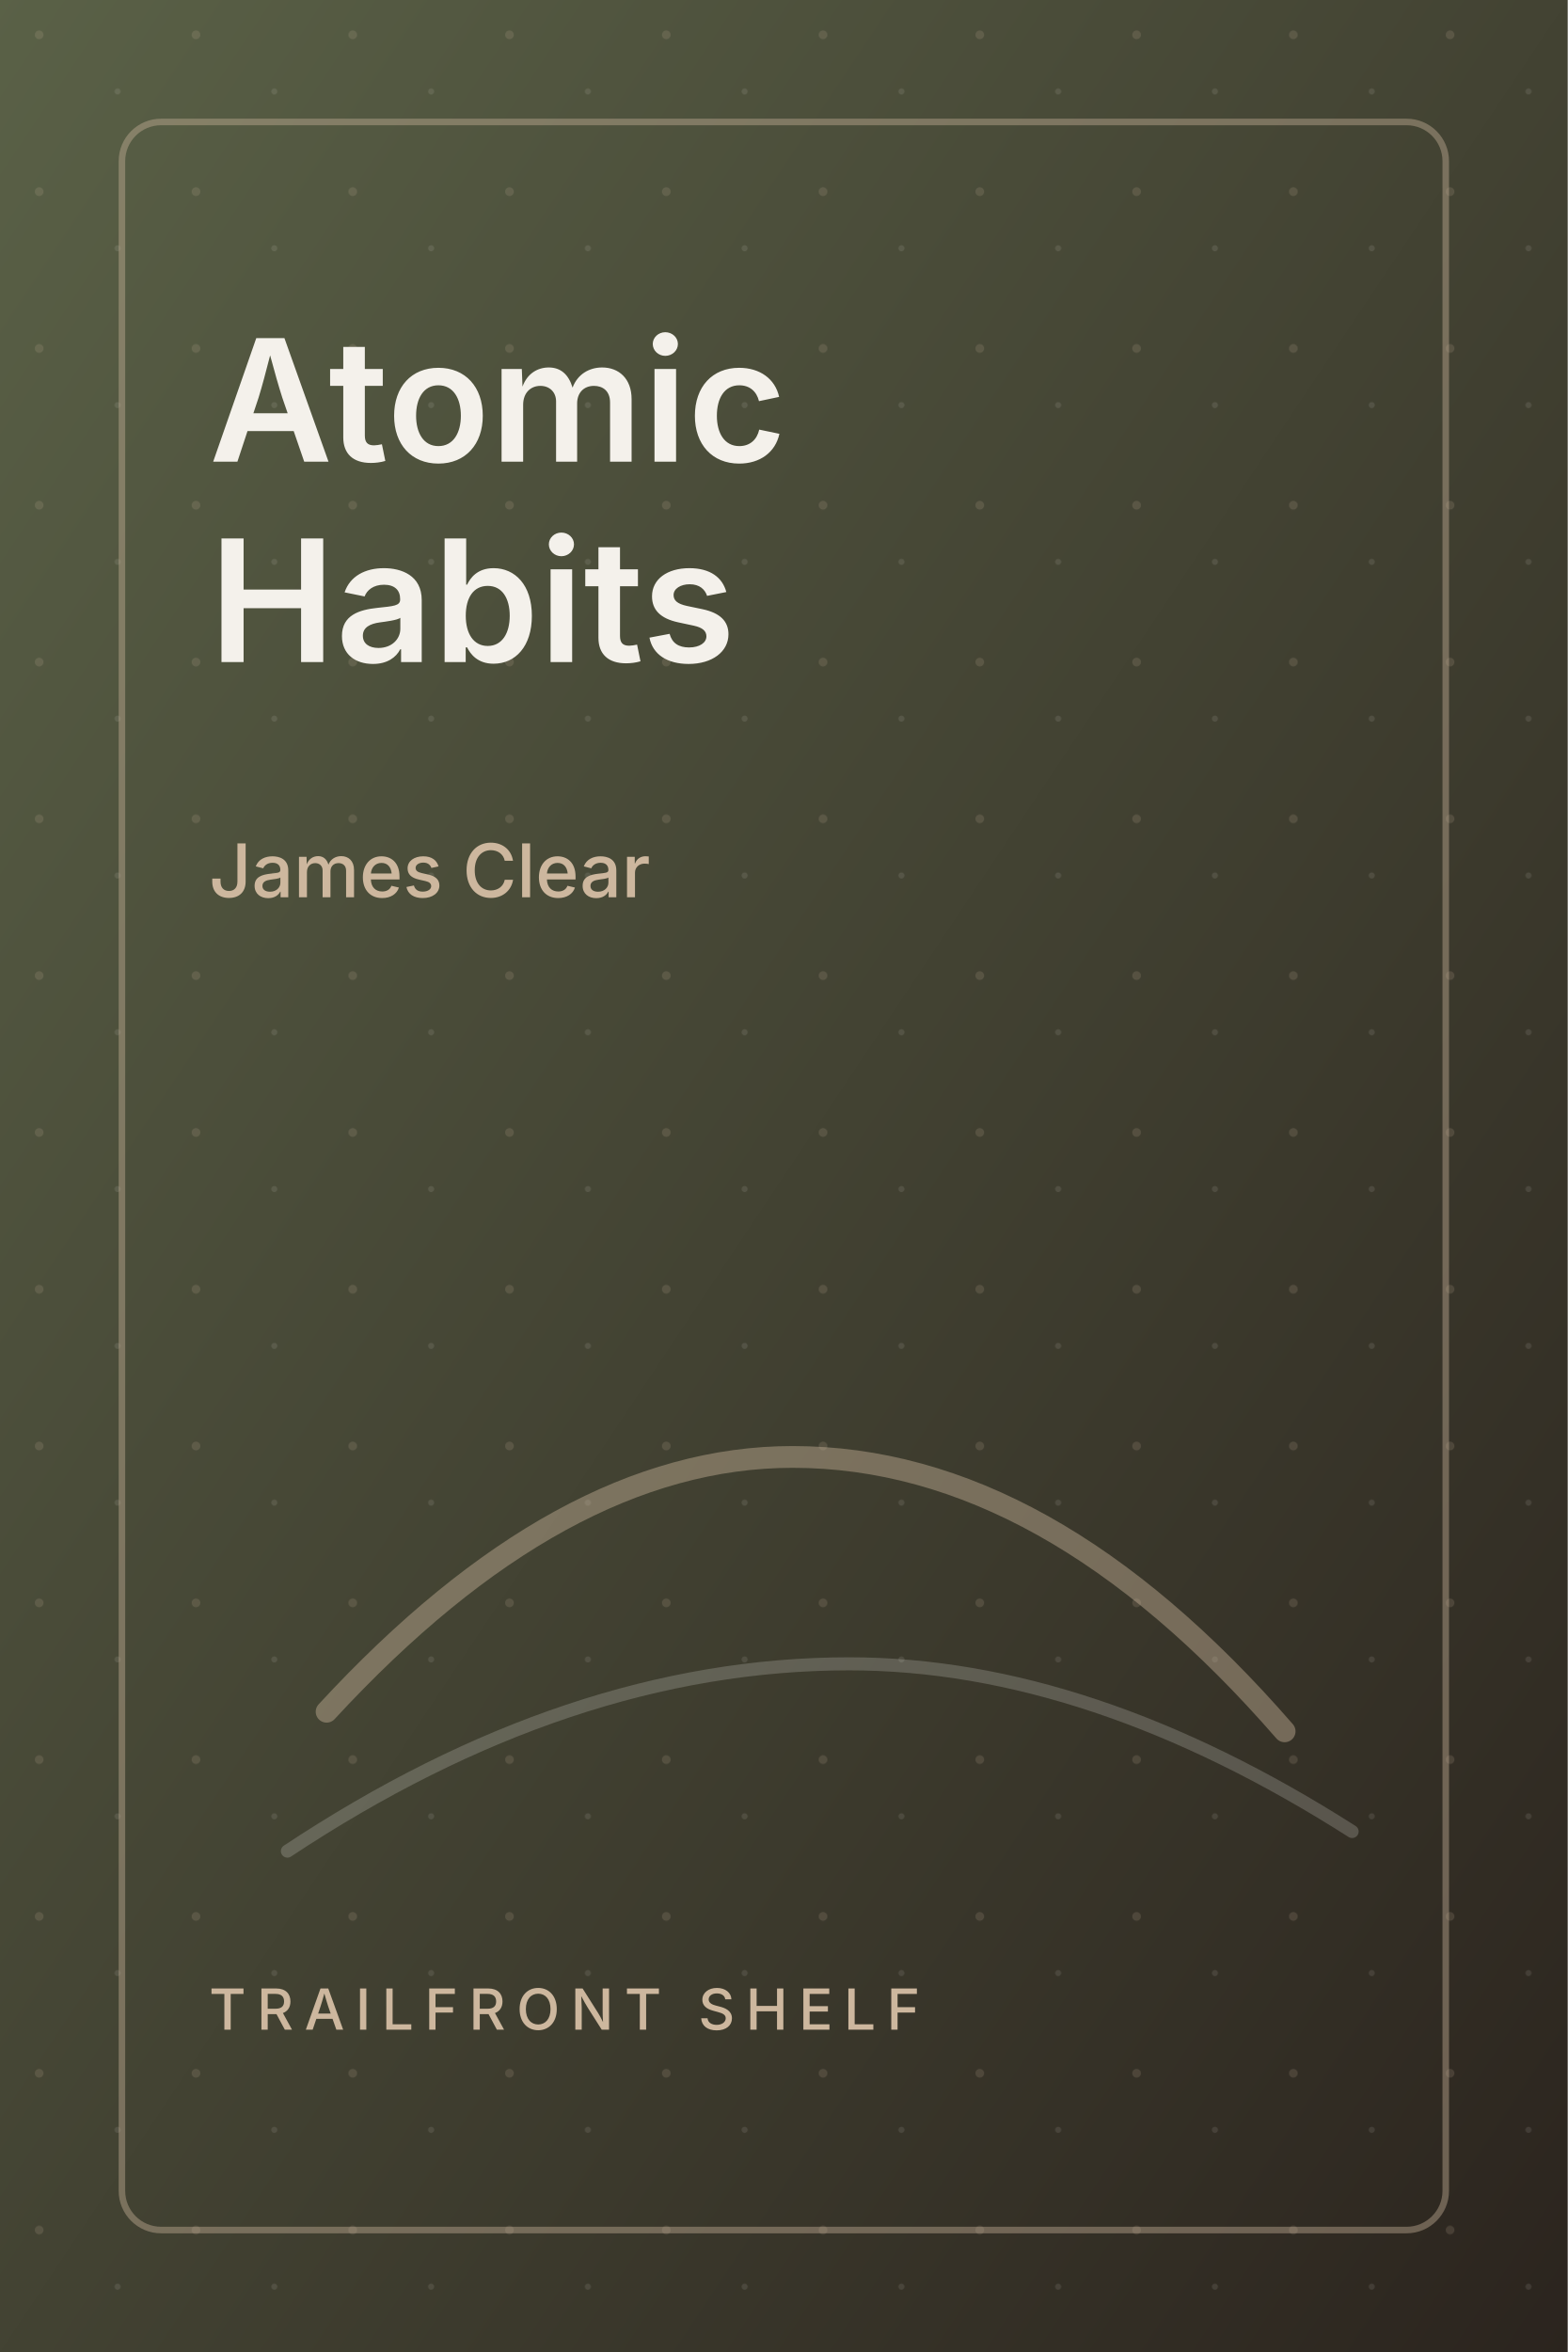
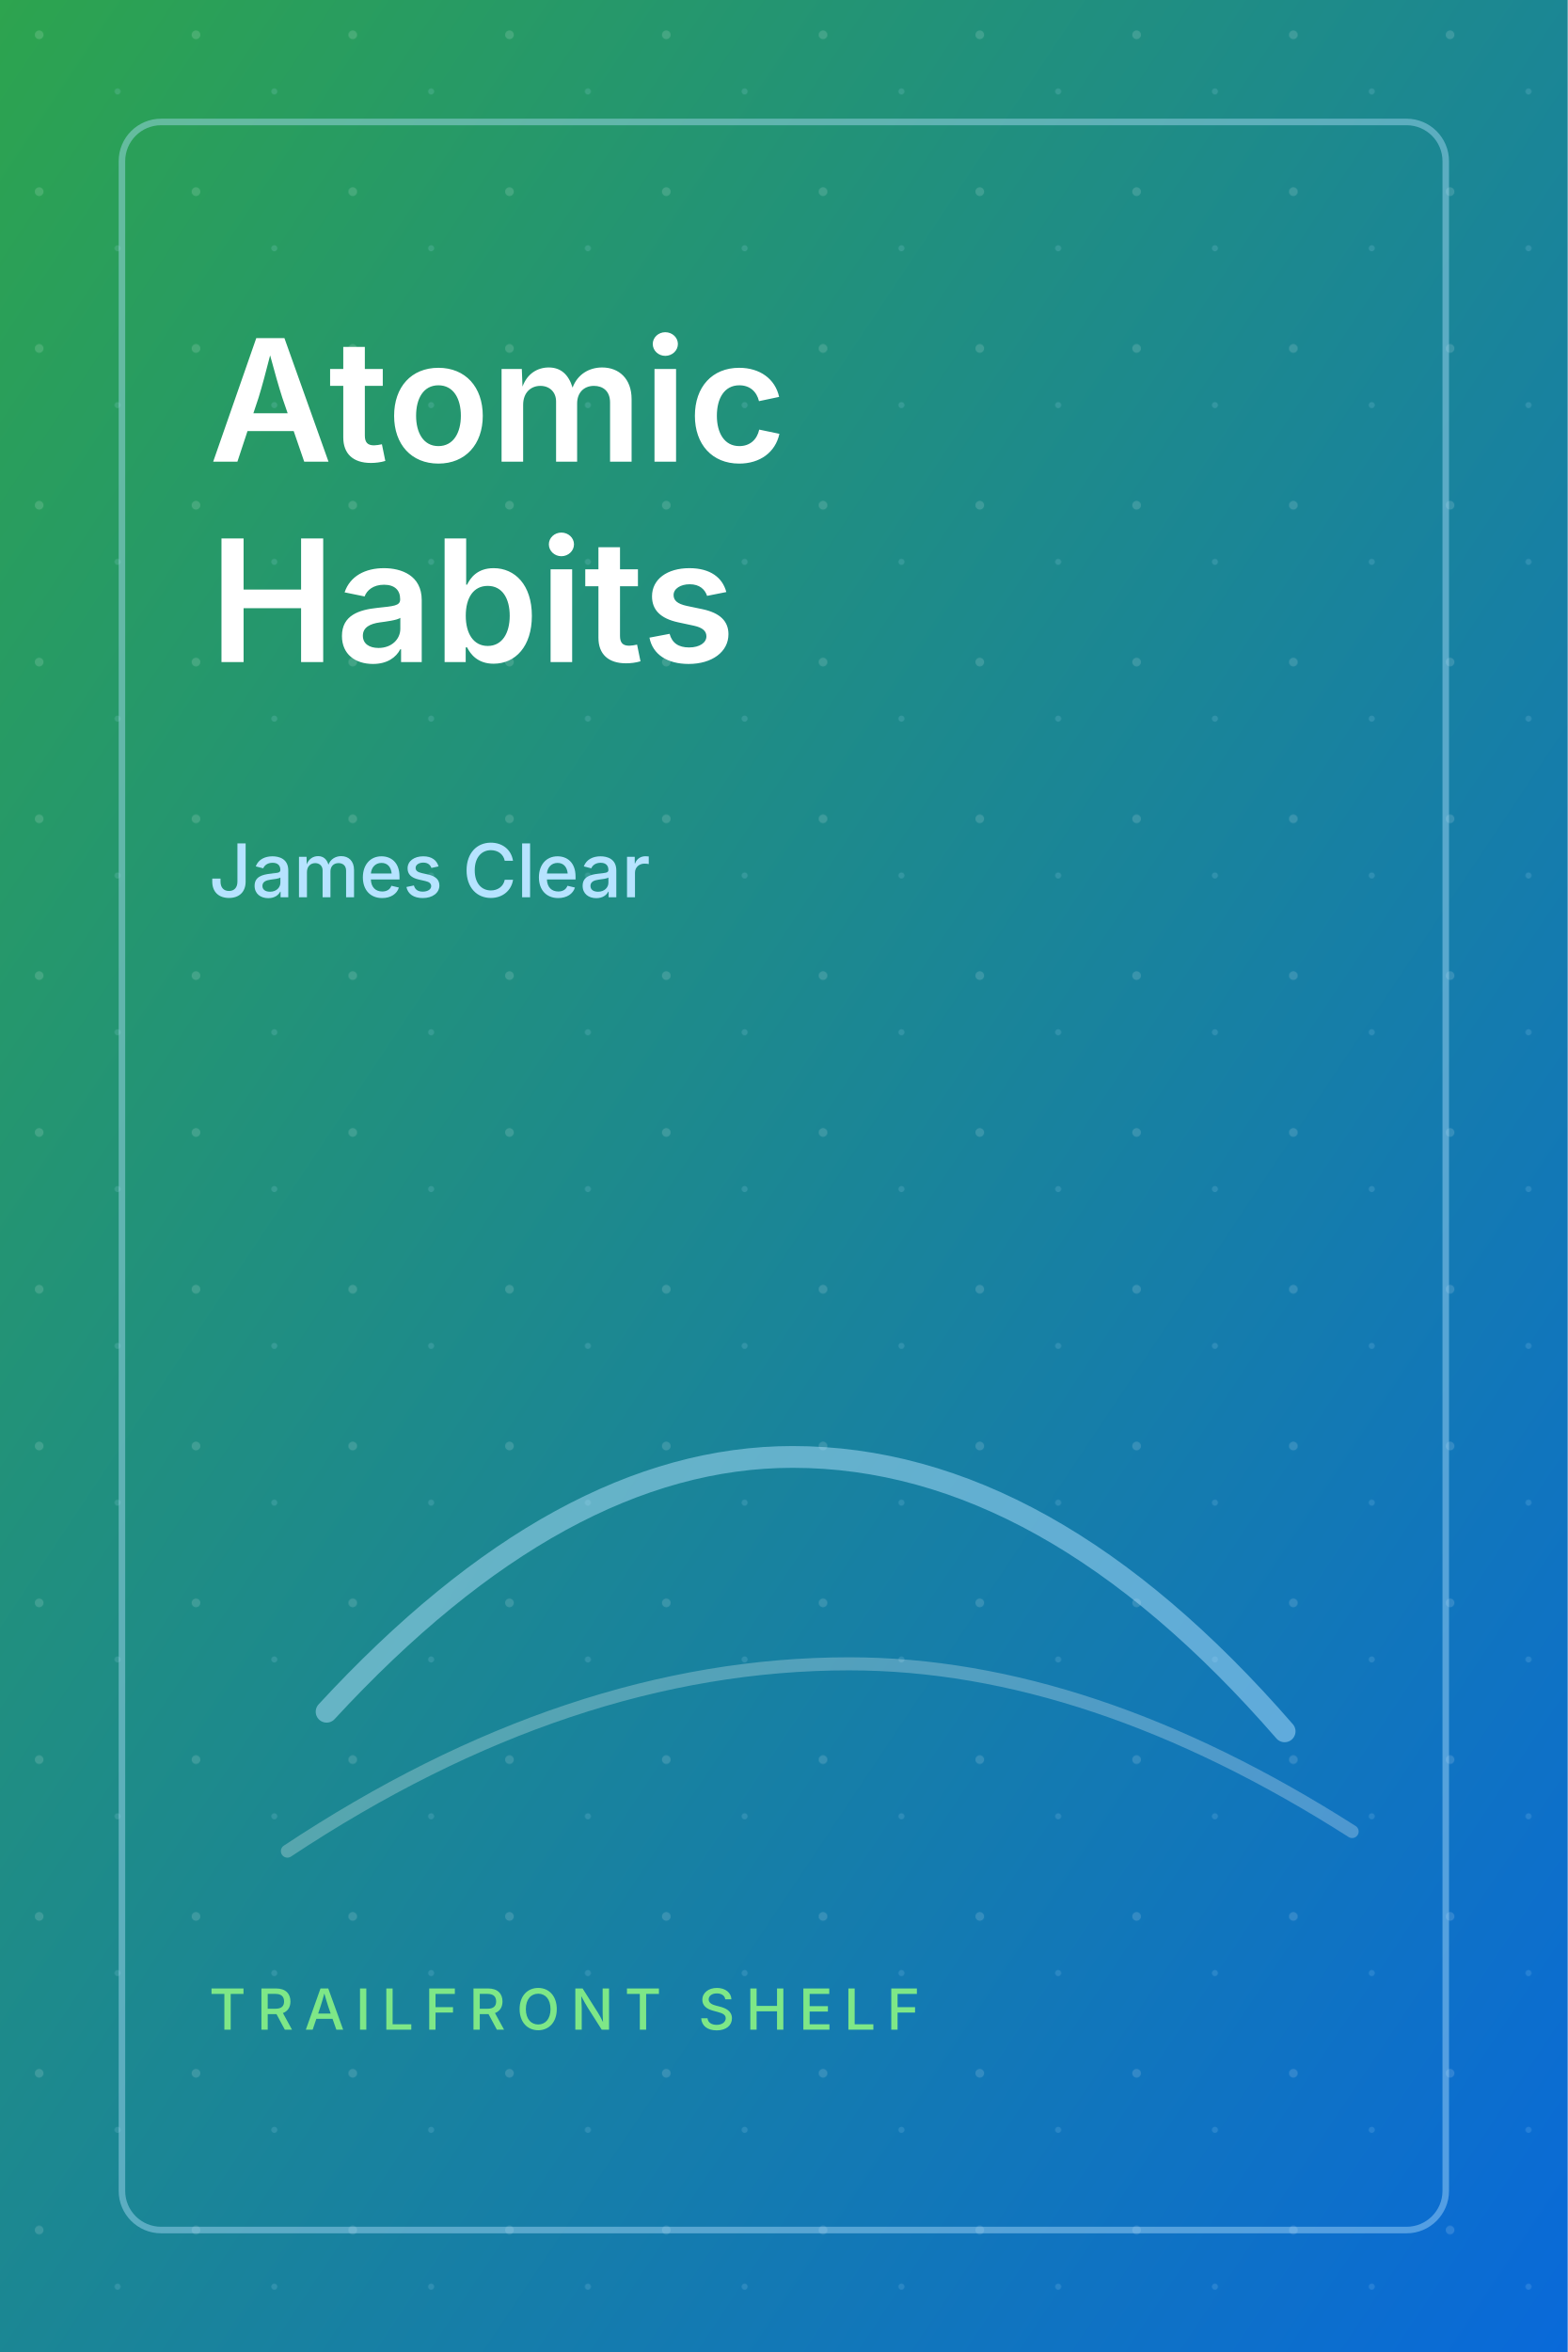
<svg xmlns="http://www.w3.org/2000/svg" width="720" height="1080" viewBox="0 0 720 1080" role="img" aria-labelledby="title desc">
  <defs>
    <linearGradient id="cover-bg" x1="0" x2="1" y1="0" y2="1">
-       <stop offset="0" stop-color="#5A6147" />
-       <stop offset="1" stop-color="#2B241E" />
+       <stop offset="0" stop-color="#2da44e" />
+       <stop offset="1" stop-color="#0969da" />
    </linearGradient>
    <pattern id="stars" width="72" height="72" patternUnits="userSpaceOnUse">
-       <circle cx="18" cy="16" r="2" fill="#CDB79E" opacity="0.32" />
-       <circle cx="54" cy="42" r="1.4" fill="#F4F1EB" opacity="0.2" />
+       <circle cx="18" cy="16" r="2" fill="#ffffff" opacity="0.28" />
+       <circle cx="54" cy="42" r="1.4" fill="#b6e3ff" opacity="0.3" />
    </pattern>
  </defs>
  <rect width="720" height="1080" fill="url(#cover-bg)" />
  <rect width="720" height="1080" fill="url(#stars)" opacity="0.5" />
-   <rect x="56" y="56" width="608" height="968" rx="18" fill="none" stroke="#CDB79E" stroke-opacity="0.4" stroke-width="3" />
-   <path d="M150 786c72-78 143-117 214-117 78 0 153 42 226 126" fill="none" stroke="#CDB79E" stroke-opacity="0.42" stroke-width="10" stroke-linecap="round" />
-   <path d="M132 850c86-57 172-86 258-86 74 0 151 26 231 77" fill="none" stroke="#F4F1EB" stroke-opacity="0.2" stroke-width="6" stroke-linecap="round" />
-   <text x="96" y="212" fill="#F4F1EB" font-family="Inter, Space Grotesk, Arial, sans-serif" font-size="78" font-weight="600" letter-spacing="0">
+   <rect x="56" y="56" width="608" height="968" rx="18" fill="none" stroke="#b6e3ff" stroke-opacity="0.42" stroke-width="3" />
+   <path d="M150 786c72-78 143-117 214-117 78 0 153 42 226 126" fill="none" stroke="#b6e3ff" stroke-opacity="0.48" stroke-width="10" stroke-linecap="round" />
+   <path d="M132 850c86-57 172-86 258-86 74 0 151 26 231 77" fill="none" stroke="#ffffff" stroke-opacity="0.26" stroke-width="6" stroke-linecap="round" />
+   <text x="96" y="212" fill="#ffffff" font-family="Inter, Space Grotesk, Arial, sans-serif" font-size="78" font-weight="600" letter-spacing="0">
    <tspan x="96" dy="0">Atomic</tspan>
    <tspan x="96" dy="92">Habits</tspan>
  </text>
-   <text x="96" y="412" fill="#CDB79E" font-family="Inter, Space Grotesk, Arial, sans-serif" font-size="34" font-weight="500">James Clear</text>
-   <text x="96" y="932" fill="#CDB79E" font-family="Inter, Space Grotesk, Arial, sans-serif" font-size="26" font-weight="500" letter-spacing="5">TRAILFRONT SHELF</text>
+   <text x="96" y="412" fill="#b6e3ff" font-family="Inter, Space Grotesk, Arial, sans-serif" font-size="34" font-weight="500">James Clear</text>
+   <text x="96" y="932" fill="#7ee787" font-family="Inter, Space Grotesk, Arial, sans-serif" font-size="26" font-weight="500" letter-spacing="5">TRAILFRONT SHELF</text>
</svg>
